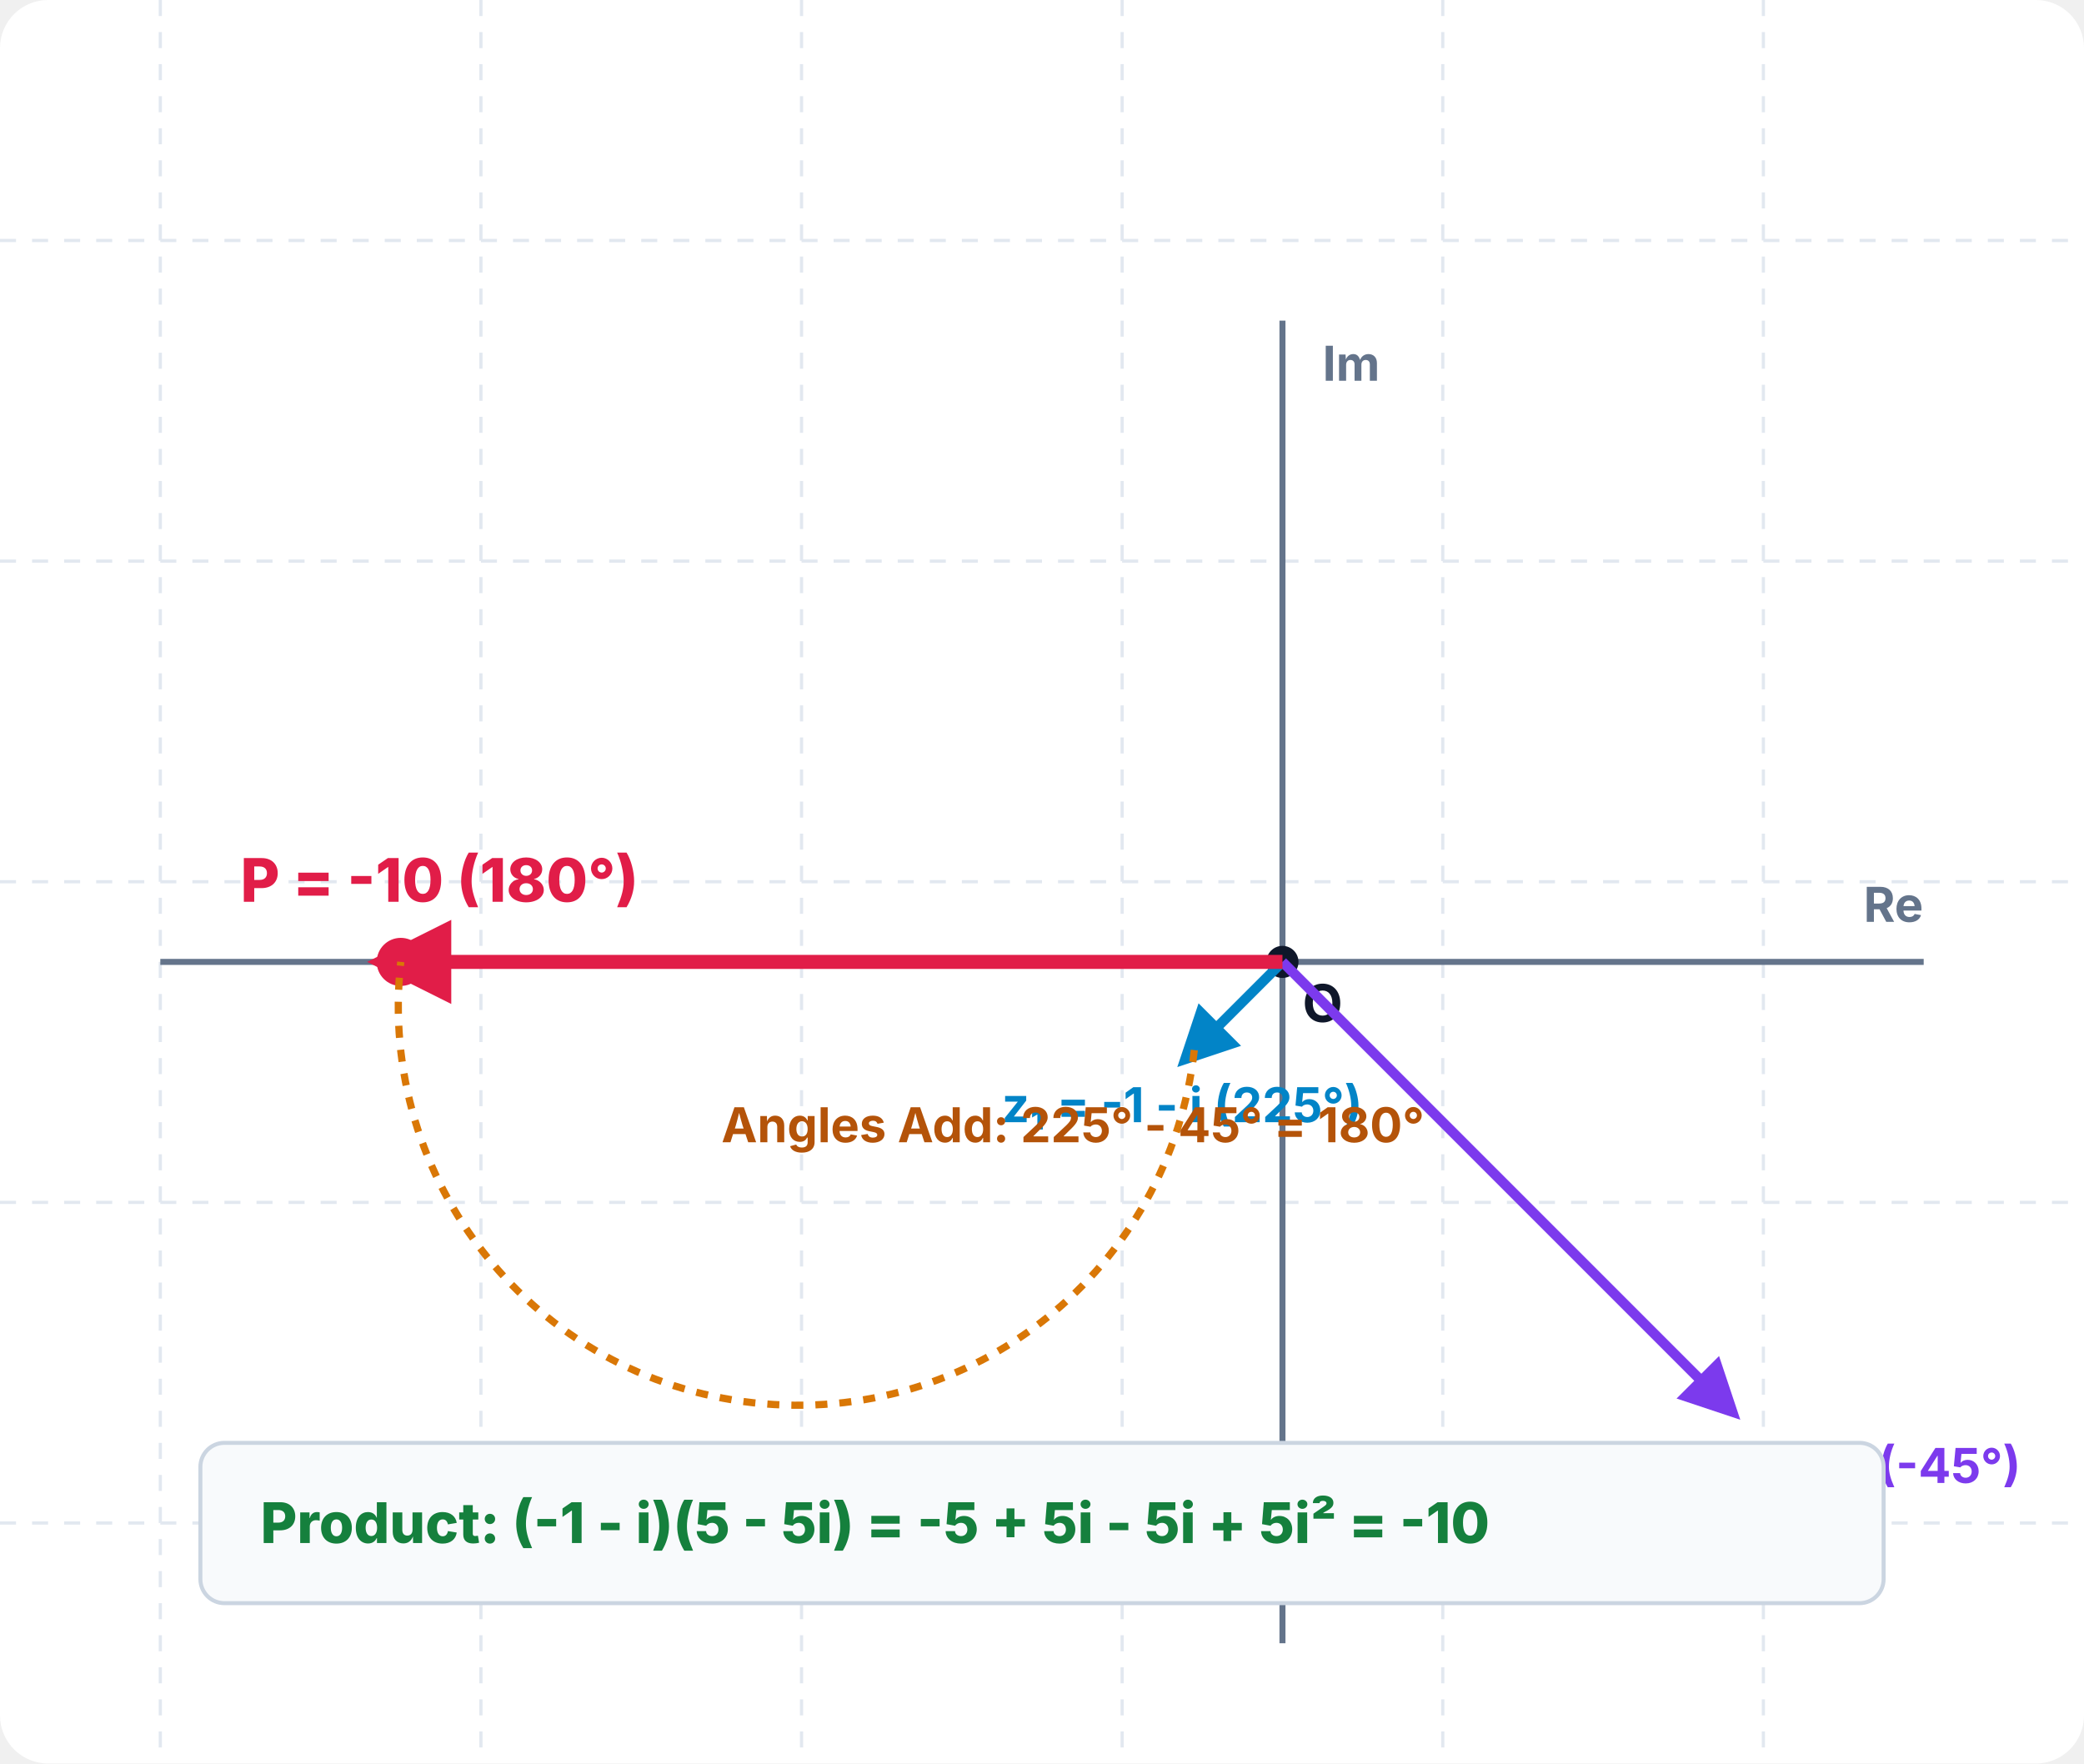
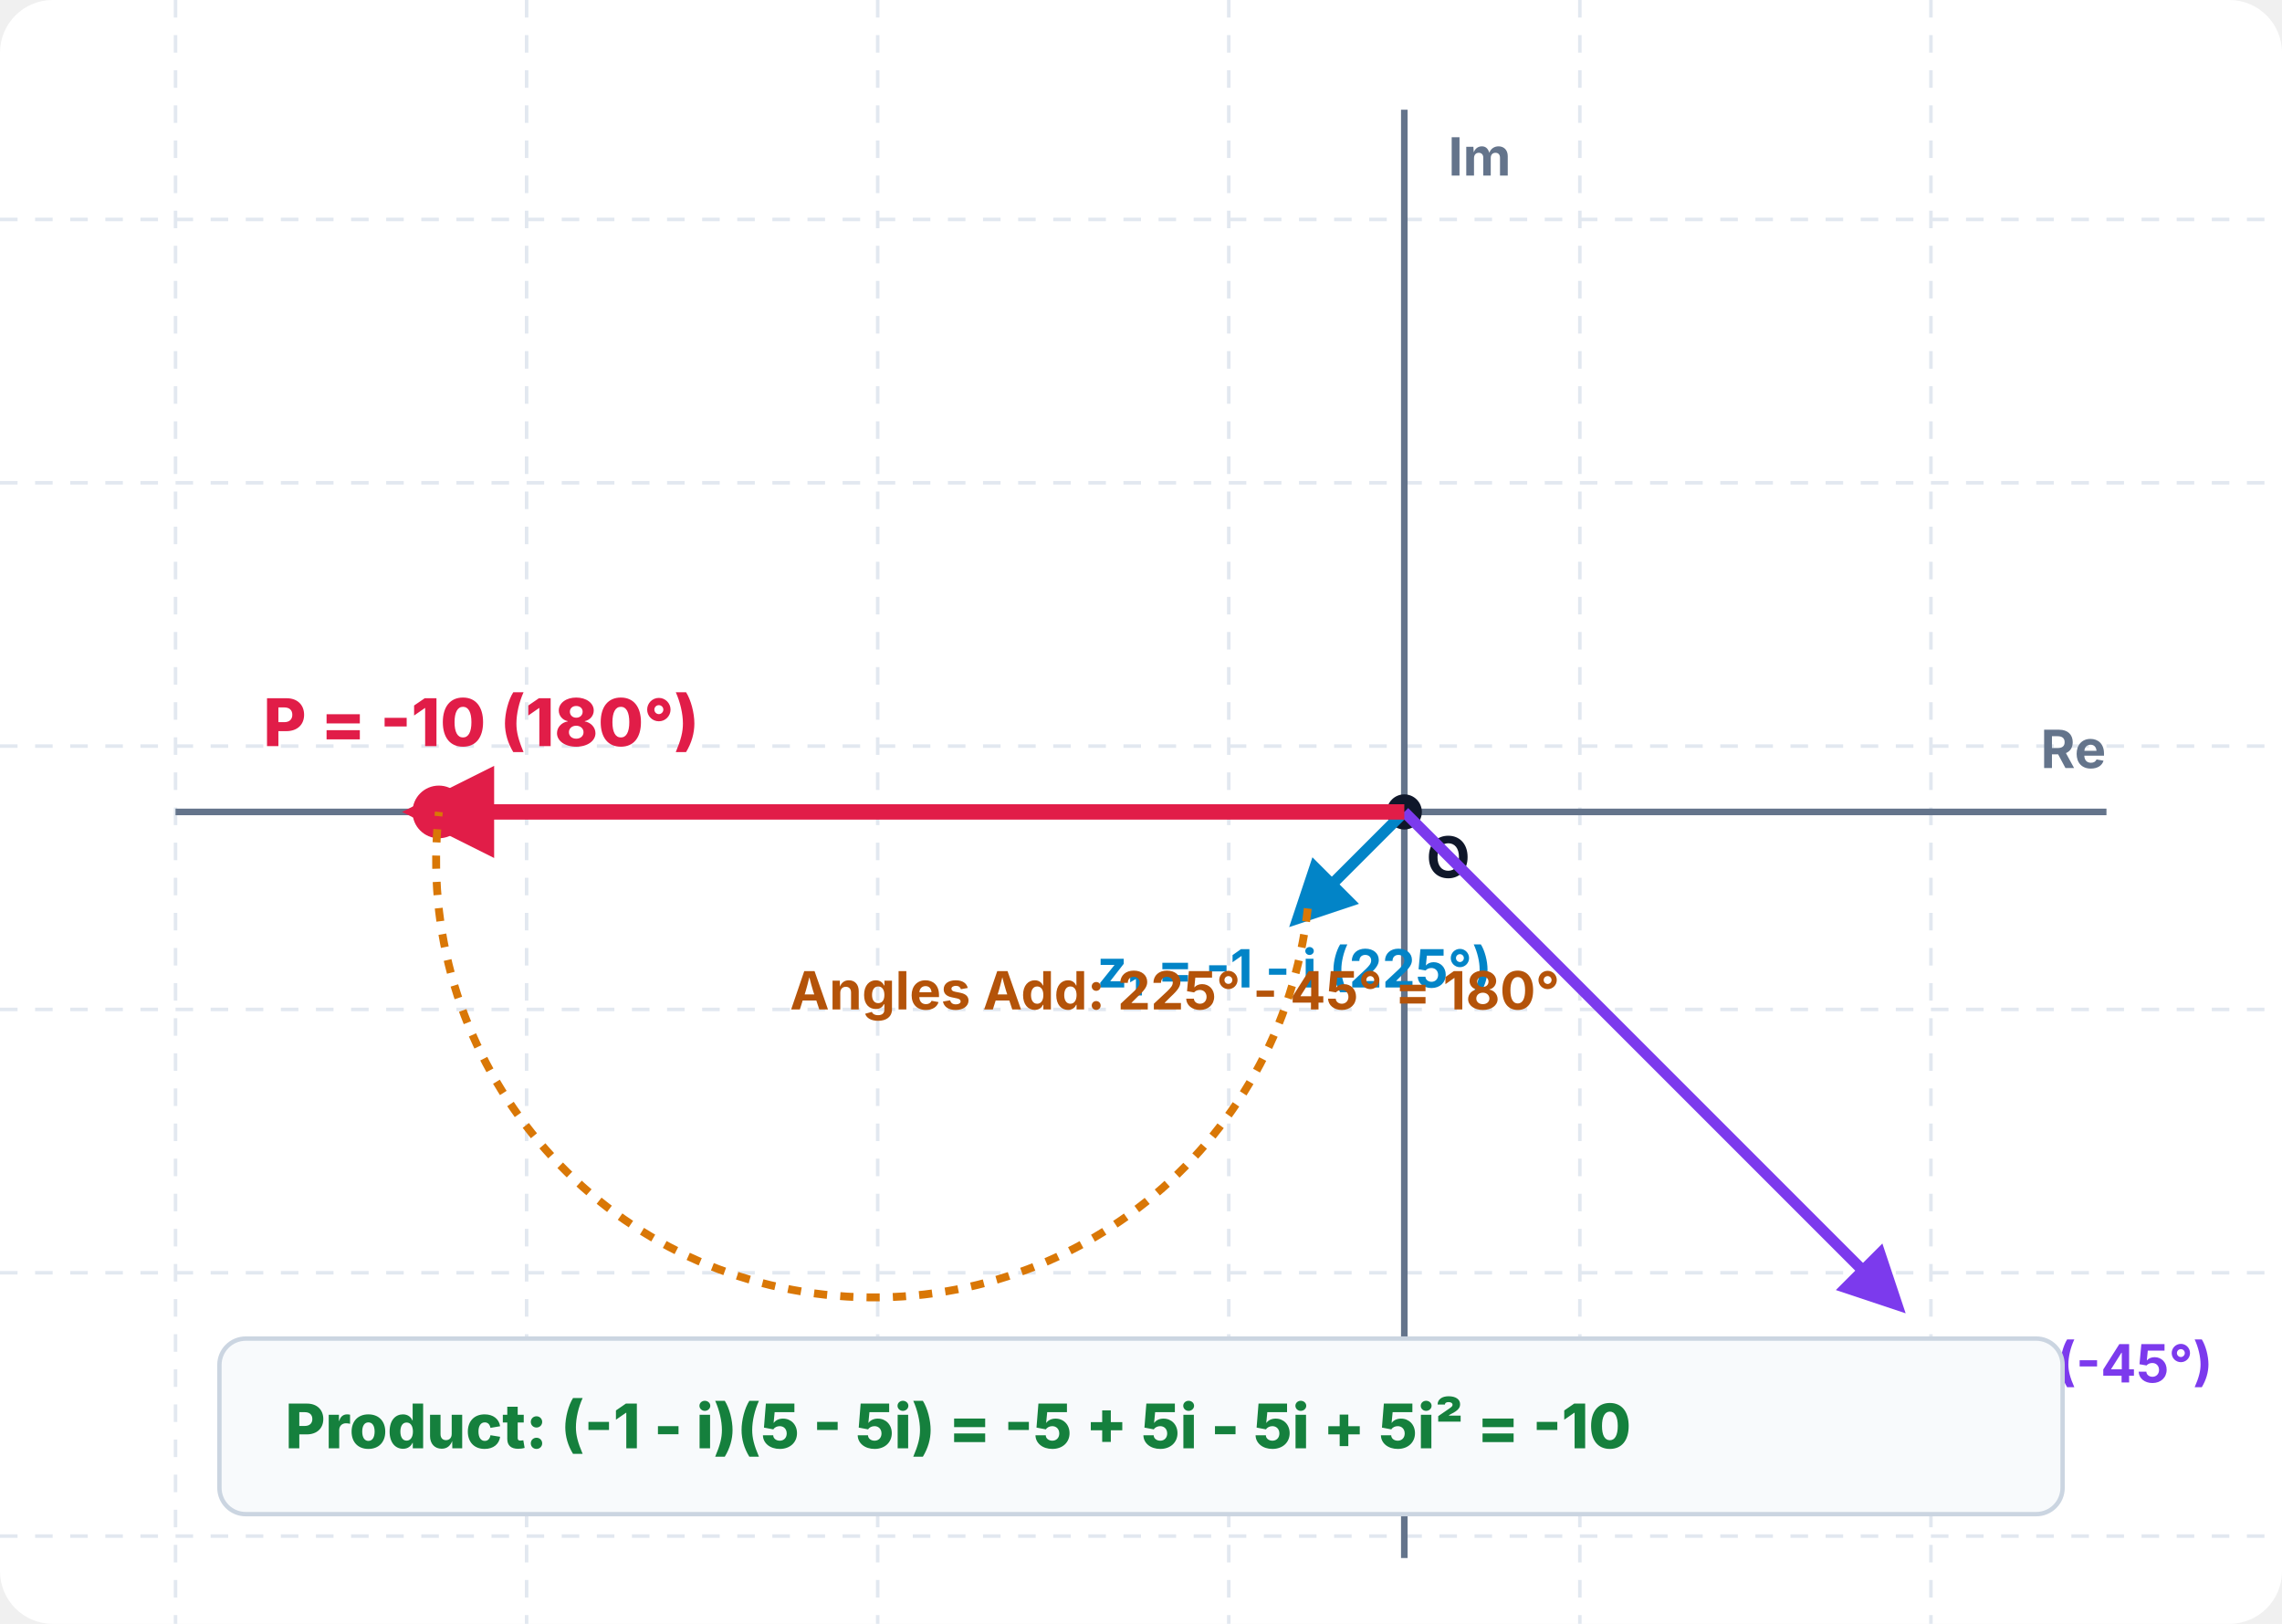
- <svg xmlns="http://www.w3.org/2000/svg" viewBox="0 0 520 440" width="100%" height="100%" style="background-color: #ffffff; font-family: system-ui, -apple-system, sans-serif;">
+ <svg xmlns="http://www.w3.org/2000/svg" viewBox="0 0 520 370" width="100%" height="100%" style="background-color: #ffffff; font-family: system-ui, -apple-system, sans-serif;">
  <defs>
    <marker id="arrow" viewBox="0 0 10 10" refX="6" refY="5" markerWidth="6" markerHeight="6" orient="auto-start-reverse">
      <path d="M 0 0 L 10 5 L 0 10 z" fill="#0284c7" />
    </marker>
    <marker id="arrowPurple" viewBox="0 0 10 10" refX="6" refY="5" markerWidth="6" markerHeight="6" orient="auto-start-reverse">
      <path d="M 0 0 L 10 5 L 0 10 z" fill="#7c3aed" />
    </marker>
    <marker id="arrowRed" viewBox="0 0 10 10" refX="6" refY="5" markerWidth="6" markerHeight="6" orient="auto-start-reverse">
      <path d="M 0 0 L 10 5 L 0 10 z" fill="#e11d48" />
    </marker>
  </defs>
-   <rect width="520" height="440" fill="#ffffff" rx="12" />
+   <rect width="520" height="370" fill="#ffffff" rx="12" />
  <g stroke="#e2e8f0" stroke-width="0.8" stroke-dasharray="4,4">
-     <line x1="40" y1="0" x2="40" y2="440" />
-     <line x1="120" y1="0" x2="120" y2="440" />
-     <line x1="200" y1="0" x2="200" y2="440" />
-     <line x1="280" y1="0" x2="280" y2="440" />
-     <line x1="360" y1="0" x2="360" y2="440" />
-     <line x1="440" y1="0" x2="440" y2="440" />
-     <line x1="0" y1="60" x2="520" y2="60" />
-     <line x1="0" y1="140" x2="520" y2="140" />
-     <line x1="0" y1="220" x2="520" y2="220" />
-     <line x1="0" y1="300" x2="520" y2="300" />
-     <line x1="0" y1="380" x2="520" y2="380" />
+     <line x1="40" y1="0" x2="40" y2="370" />
+     <line x1="120" y1="0" x2="120" y2="370" />
+     <line x1="200" y1="0" x2="200" y2="370" />
+     <line x1="280" y1="0" x2="280" y2="370" />
+     <line x1="360" y1="0" x2="360" y2="370" />
+     <line x1="440" y1="0" x2="440" y2="370" />
+     <line x1="0" y1="50" x2="520" y2="50" />
+     <line x1="0" y1="110" x2="520" y2="110" />
+     <line x1="0" y1="170" x2="520" y2="170" />
+     <line x1="0" y1="230" x2="520" y2="230" />
+     <line x1="0" y1="290" x2="520" y2="290" />
+     <line x1="0" y1="350" x2="520" y2="350" />
  </g>
-   <g transform="translate(0, 10)">
+   <g transform="translate(0, -45)">
    <line x1="40" y1="230" x2="480" y2="230" stroke="#64748b" stroke-width="1.5" />
    <text x="465" y="220" fill="#64748b" font-size="12" font-weight="700">Re</text>
    <line x1="320" y1="400" x2="320" y2="70" stroke="#64748b" stroke-width="1.5" />
    <text x="330" y="85" fill="#64748b" font-size="12" font-weight="700">Im</text>
    <circle cx="320" cy="230" r="4" fill="#0f172a" />
    <text x="325" y="245" fill="#0f172a" font-size="13" font-weight="bold">O</text>
    <line x1="320" y1="230" x2="298" y2="252" stroke="#0284c7" stroke-width="2.5" marker-end="url(#arrow)" />
    <text x="250" y="270" fill="#0284c7" font-size="12" font-weight="bold">z₁ = -1 - i (225°)</text>
    <line x1="320" y1="230" x2="430" y2="340" stroke="#7c3aed" stroke-width="2.5" marker-end="url(#arrowPurple)" />
    <text x="410" y="360" fill="#7c3aed" font-size="12" font-weight="bold">z₂ = 5 - 5i (-45°)</text>
    <line x1="320" y1="230" x2="100" y2="230" stroke="#e11d48" stroke-width="3.5" marker-end="url(#arrowRed)" />
    <circle cx="100" cy="230" r="6" fill="#e11d48" />
    <text x="60" y="215" fill="#e11d48" font-size="15" font-weight="800">P = -10 (180°)</text>
    <path d="M 298 252 A 30 30 0 0 1 100 230" fill="none" stroke="#d97706" stroke-width="1.8" stroke-dasharray="3,3" />
    <text x="180" y="275" fill="#b45309" font-size="12" font-weight="bold">Angles Add: 225° - 45° = 180°</text>
    <rect x="50" y="350" width="420" height="40" fill="#f8fafc" rx="6" stroke="#cbd5e1" stroke-width="1" />
    <text x="65" y="375" fill="#15803d" font-size="14" font-weight="800">Product: (-1 - i)(5 - 5i) = -5 + 5i - 5i + 5i² = -10</text>
  </g>
</svg>
